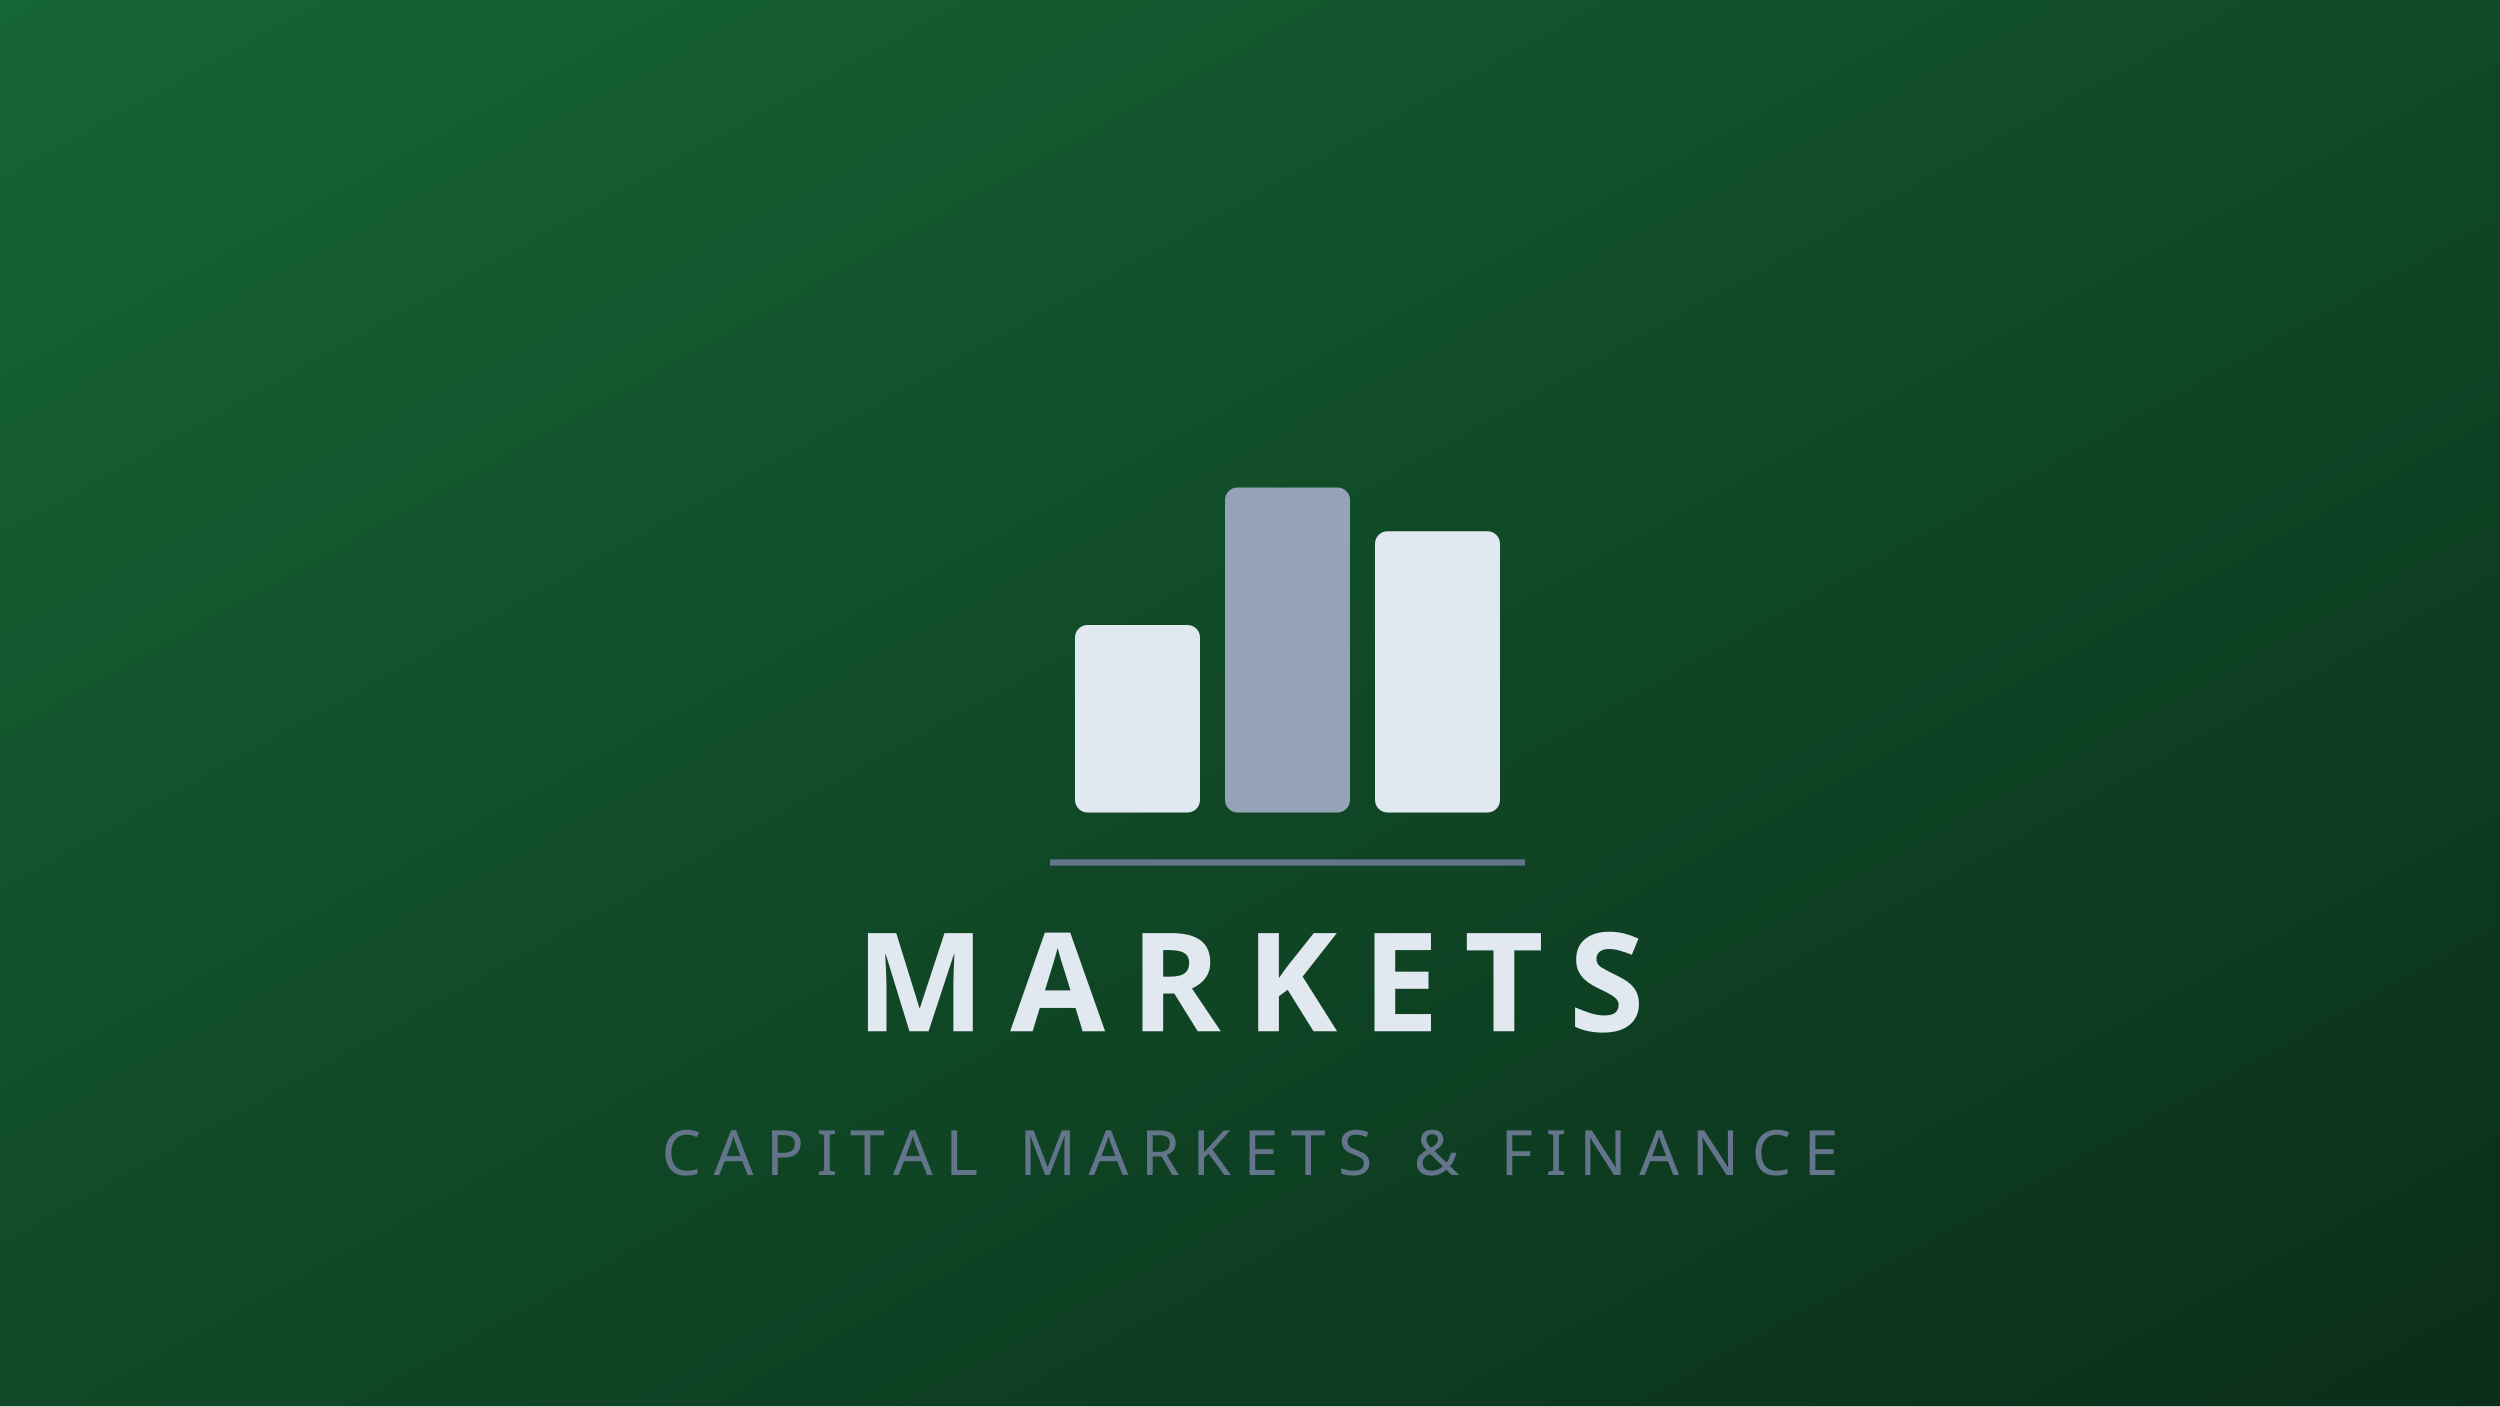
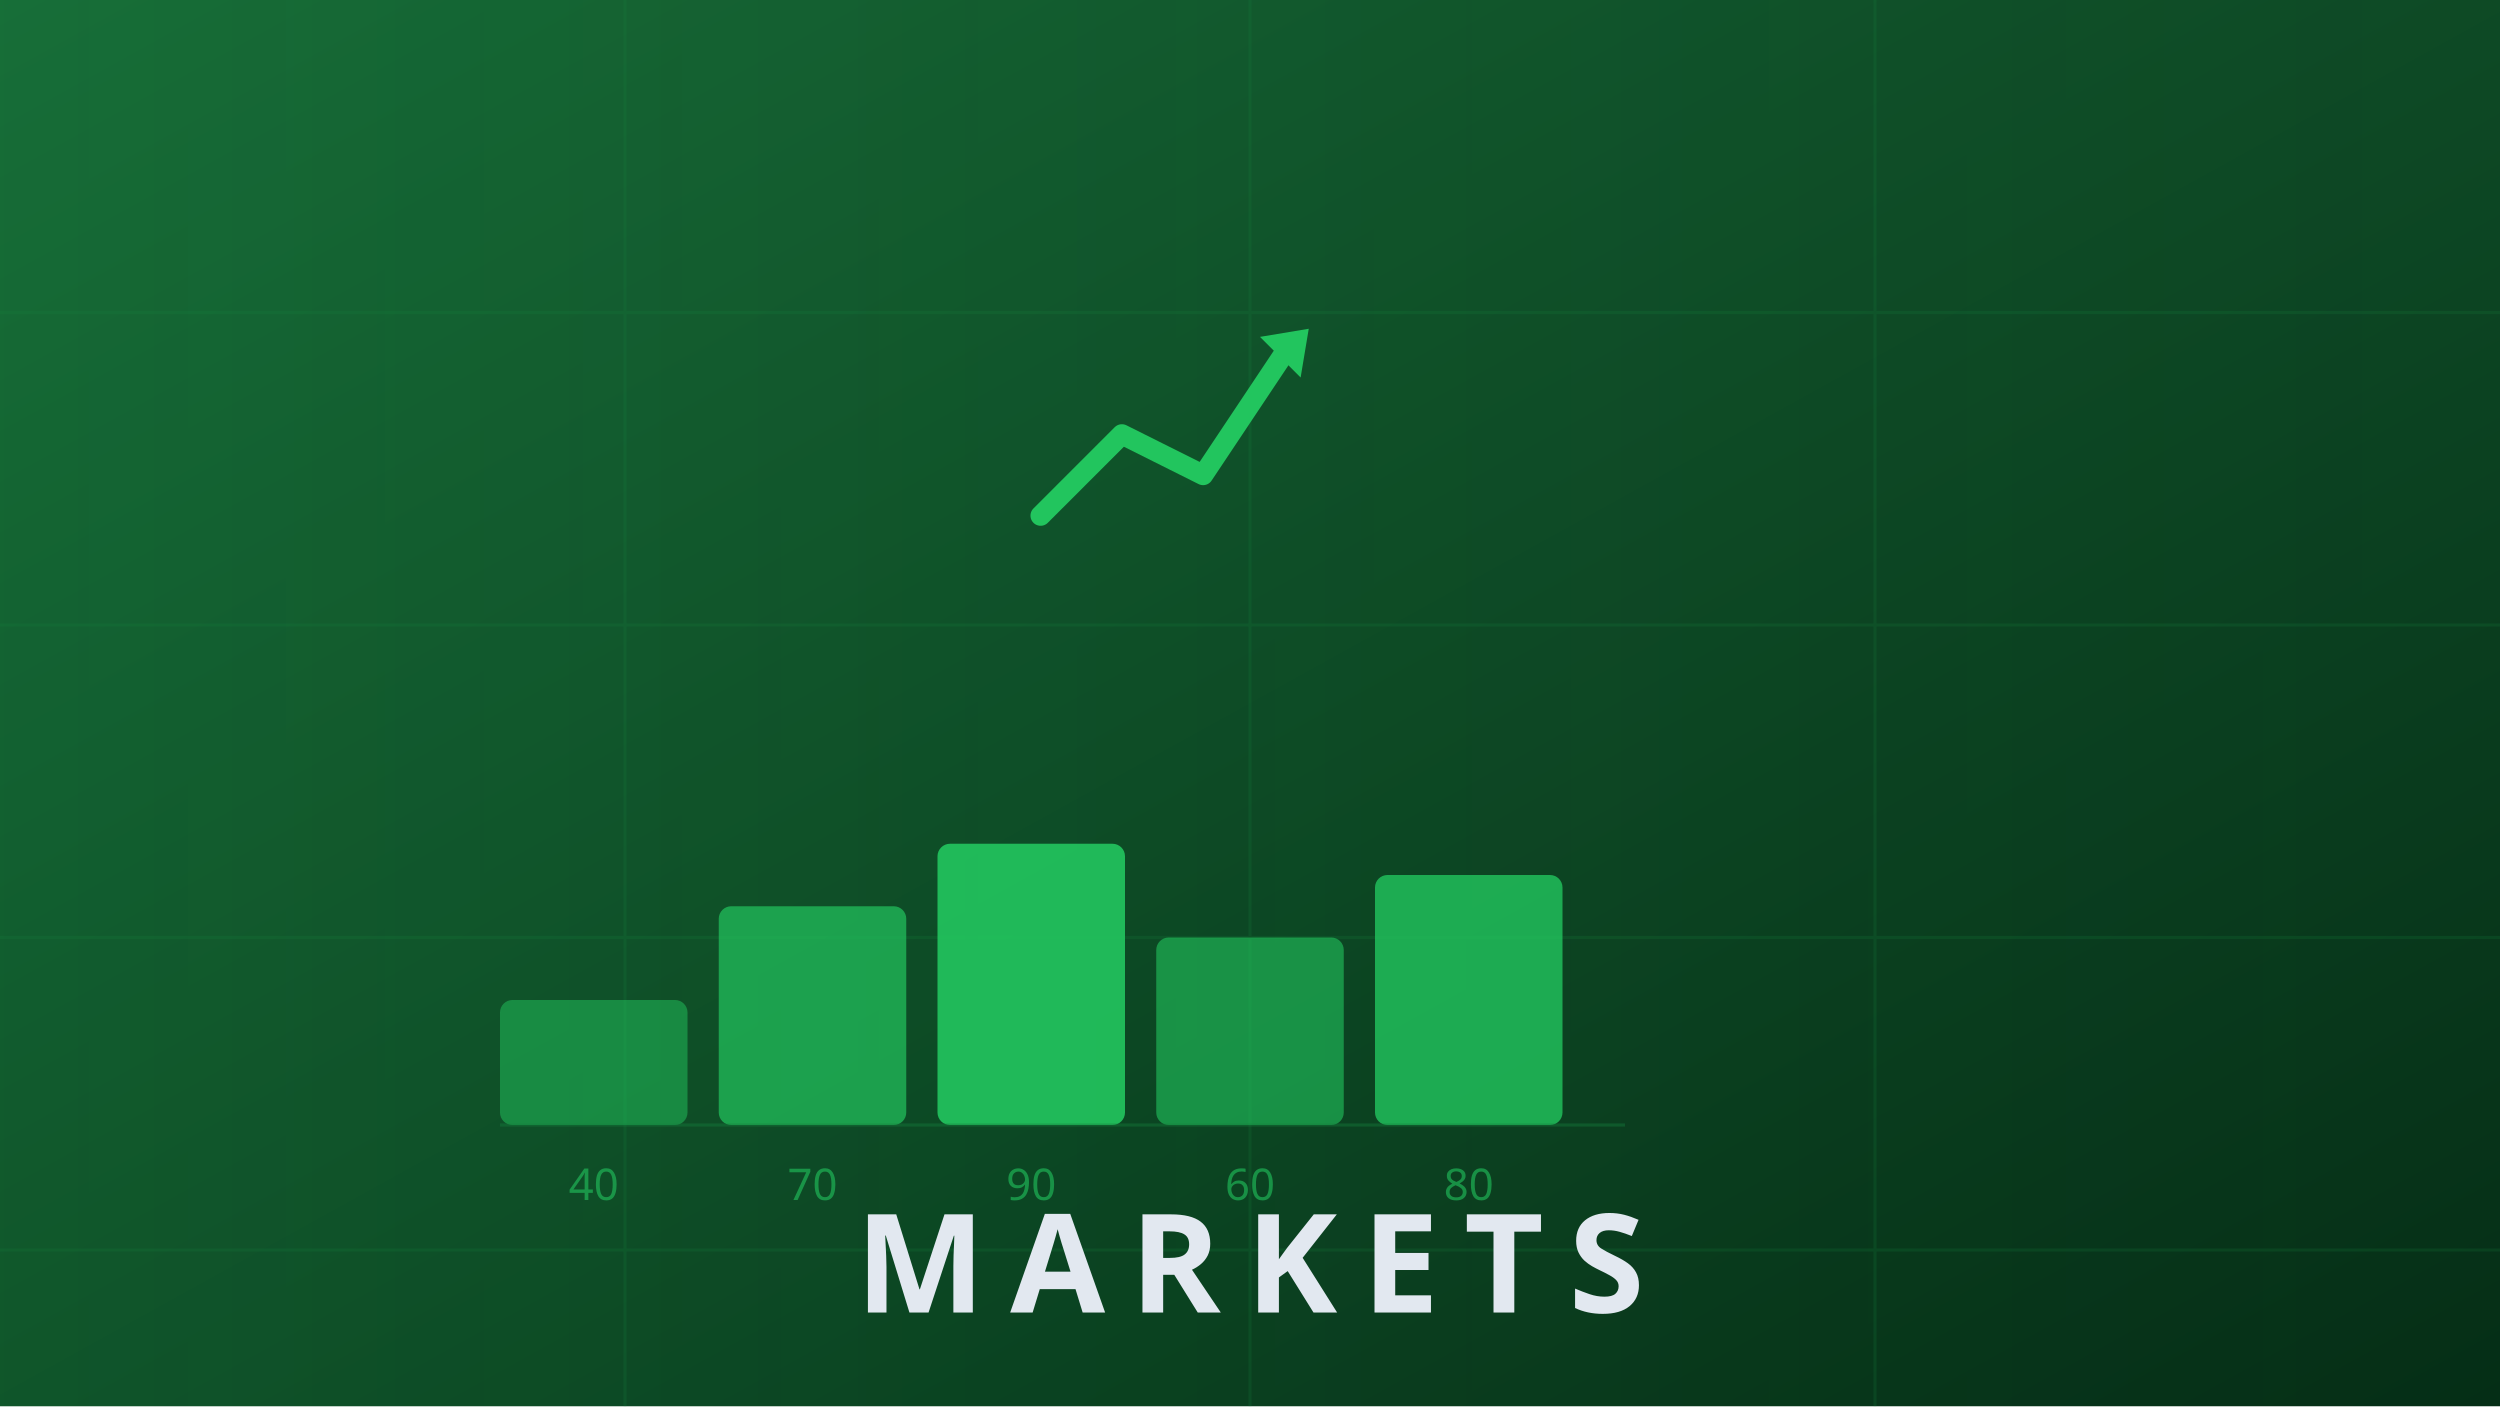
<svg xmlns="http://www.w3.org/2000/svg" viewBox="0 0 400 225" width="400" height="225">
  <defs>
    <linearGradient id="bg" x1="0%" y1="0%" x2="100%" y2="100%">
      <stop offset="0%" stop-color="#166534" />
-       <stop offset="100%" stop-color="#0a2e1a" />
+       <stop offset="100%" stop-color="#052e16" />
+     </linearGradient>
+     <linearGradient id="glow" cx="50%" cy="40%">
+       <stop offset="0%" stop-color="#22c55e" stop-opacity="0.1" />
+       <stop offset="100%" stop-color="#052e16" stop-opacity="0" />
    </linearGradient>
  </defs>
  <rect width="400" height="225" fill="url(#bg)" />
-   <rect x="172" y="100" width="20" height="30" rx="2" fill="#e2e8f0" />
-   <rect x="196" y="78" width="20" height="52" rx="2" fill="#94a3b8" />
-   <rect x="220" y="85" width="20" height="45" rx="2" fill="#e2e8f0" />
-   <line x1="168" y1="138" x2="244" y2="138" stroke="#64748b" stroke-width="1" />
-   <text x="200" y="165" font-family="system-ui, sans-serif" font-size="22" font-weight="700" text-anchor="middle" fill="#e2e8f0" letter-spacing="4">MARKETS</text>
-   <text x="200" y="188" font-family="system-ui, sans-serif" font-size="10" text-anchor="middle" fill="#64748b" letter-spacing="2">CAPITAL MARKETS &amp; FINANCE</text>
+   <rect width="400" height="225" fill="url(#glow)" />
+   <g stroke="#15803d" stroke-width="0.5" opacity="0.2">
+     <line x1="0" y1="50" x2="400" y2="50" />
+     <line x1="0" y1="100" x2="400" y2="100" />
+     <line x1="0" y1="150" x2="400" y2="150" />
+     <line x1="0" y1="200" x2="400" y2="200" />
+     <line x1="100" y1="0" x2="100" y2="225" />
+     <line x1="200" y1="0" x2="200" y2="225" />
+     <line x1="300" y1="0" x2="300" y2="225" />
+   </g>
+   <g transform="translate(160, 50) scale(1.3)">
+     <polyline points="5,25 15,15 25,20 35,5" fill="none" stroke="#22c55e" stroke-width="2.5" stroke-linecap="round" stroke-linejoin="round" />
+     <polygon points="32,3 38,2 37,8" fill="#22c55e" />
+   </g>
+   <g transform="translate(80, 130)">
+     <rect x="0" y="30" width="30" height="20" rx="2" fill="#22c55e" opacity="0.5" />
+     <rect x="35" y="15" width="30" height="35" rx="2" fill="#22c55e" opacity="0.7" />
+     <rect x="70" y="5" width="30" height="45" rx="2" fill="#22c55e" opacity="0.9" />
+     <rect x="105" y="20" width="30" height="30" rx="2" fill="#22c55e" opacity="0.6" />
+     <rect x="140" y="10" width="30" height="40" rx="2" fill="#22c55e" opacity="0.8" />
+     <line x1="0" y1="50" x2="180" y2="50" stroke="#15803d" stroke-width="0.5" opacity="0.4" />
+     <text x="15" y="62" text-anchor="middle" fill="#22c55e" font-family="system-ui,sans-serif" font-size="7" opacity="0.6">40</text>
+     <text x="50" y="62" text-anchor="middle" fill="#22c55e" font-family="system-ui,sans-serif" font-size="7" opacity="0.6">70</text>
+     <text x="85" y="62" text-anchor="middle" fill="#22c55e" font-family="system-ui,sans-serif" font-size="7" opacity="0.6">90</text>
+     <text x="120" y="62" text-anchor="middle" fill="#22c55e" font-family="system-ui,sans-serif" font-size="7" opacity="0.6">60</text>
+     <text x="155" y="62" text-anchor="middle" fill="#22c55e" font-family="system-ui,sans-serif" font-size="7" opacity="0.6">80</text>
+   </g>
+   <text x="200" y="210" font-family="system-ui, sans-serif" font-size="22" font-weight="700" text-anchor="middle" fill="#e2e8f0" letter-spacing="4">MARKETS</text>
</svg>
